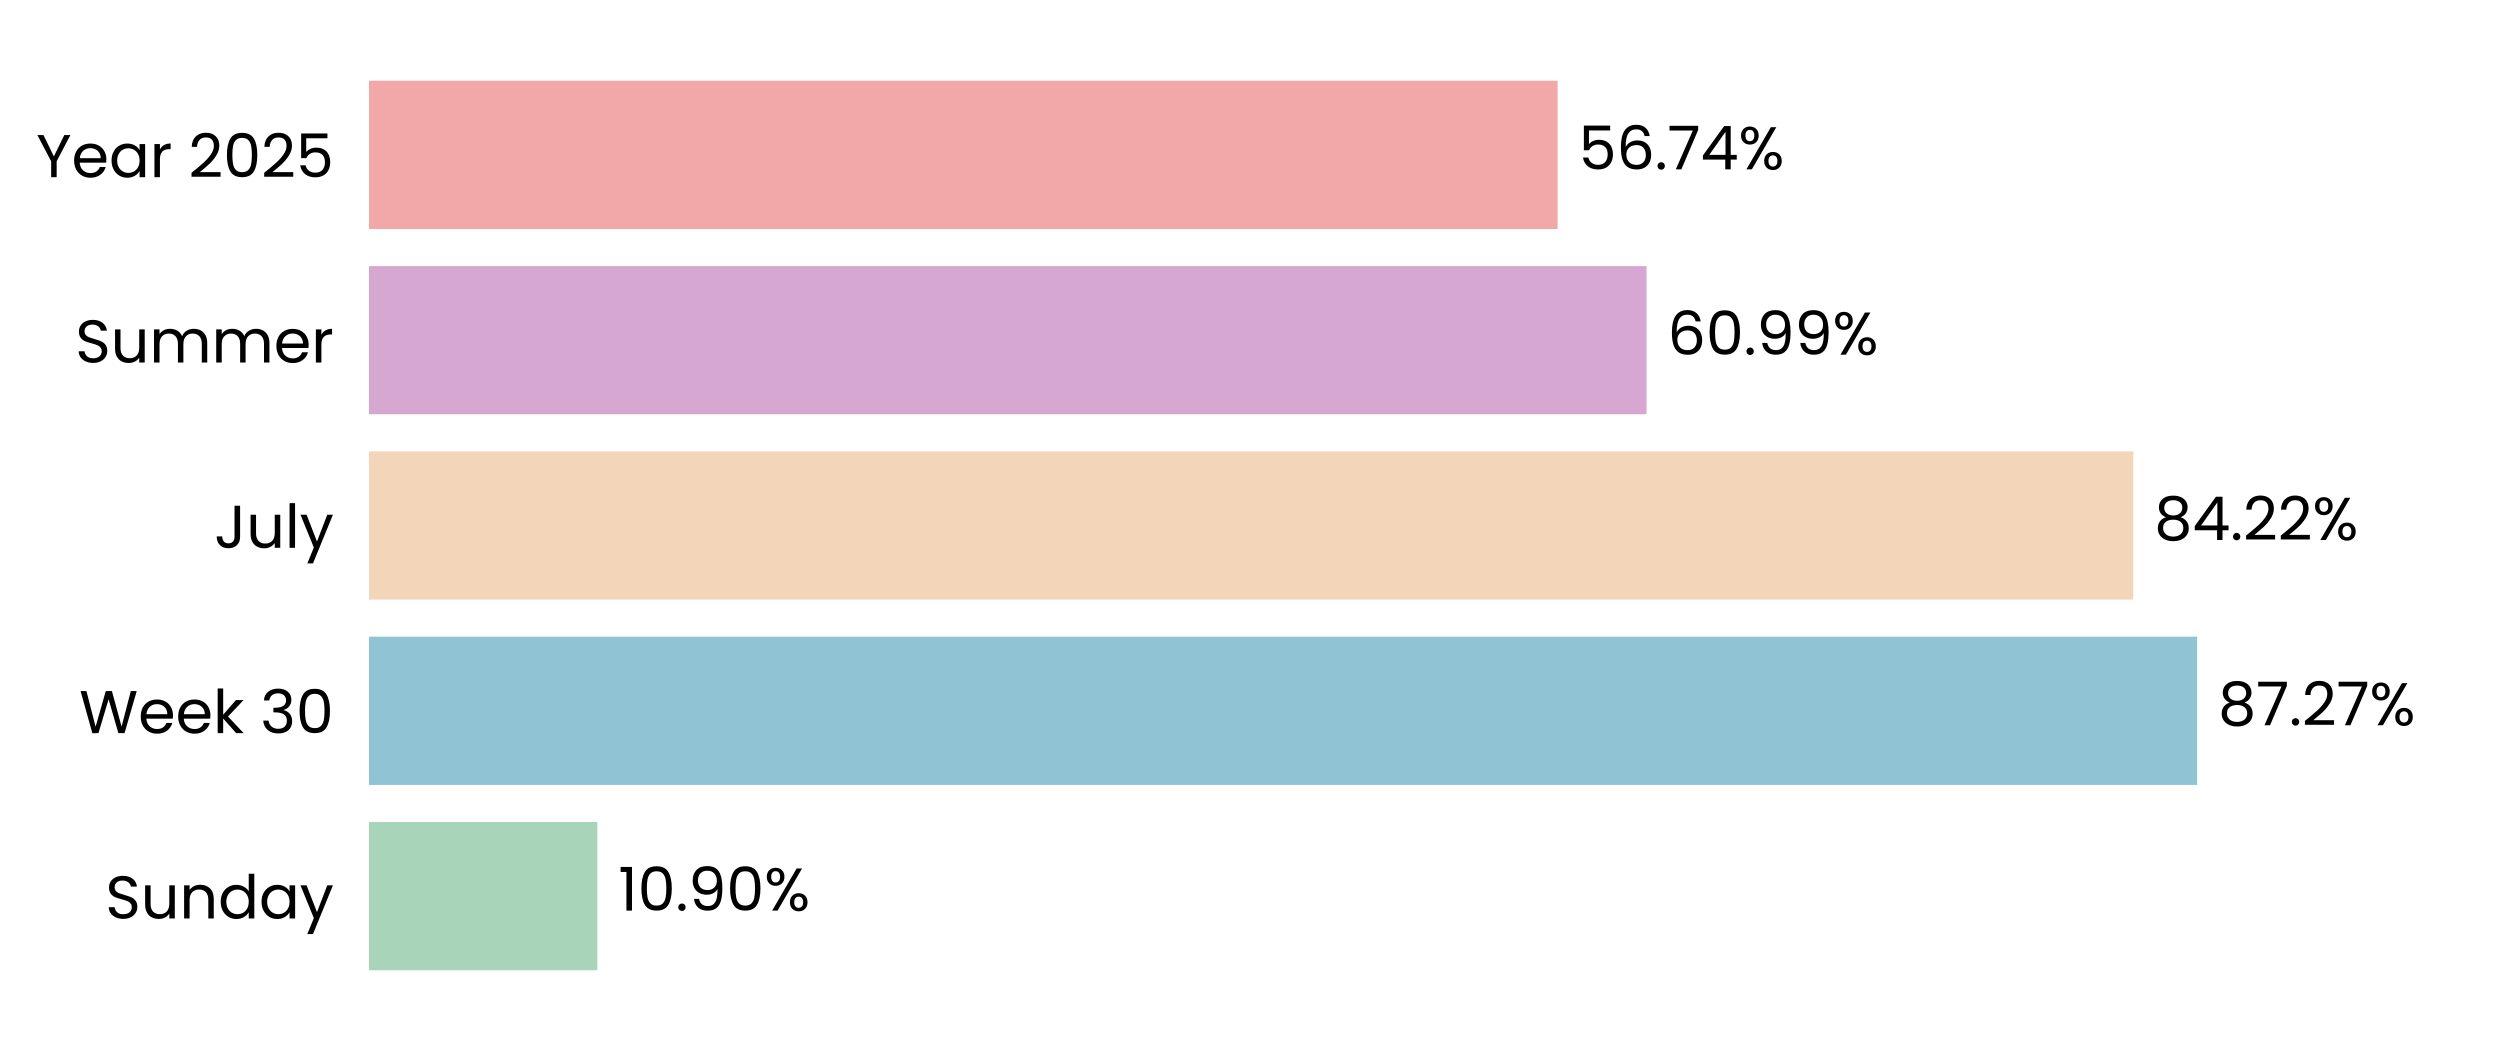
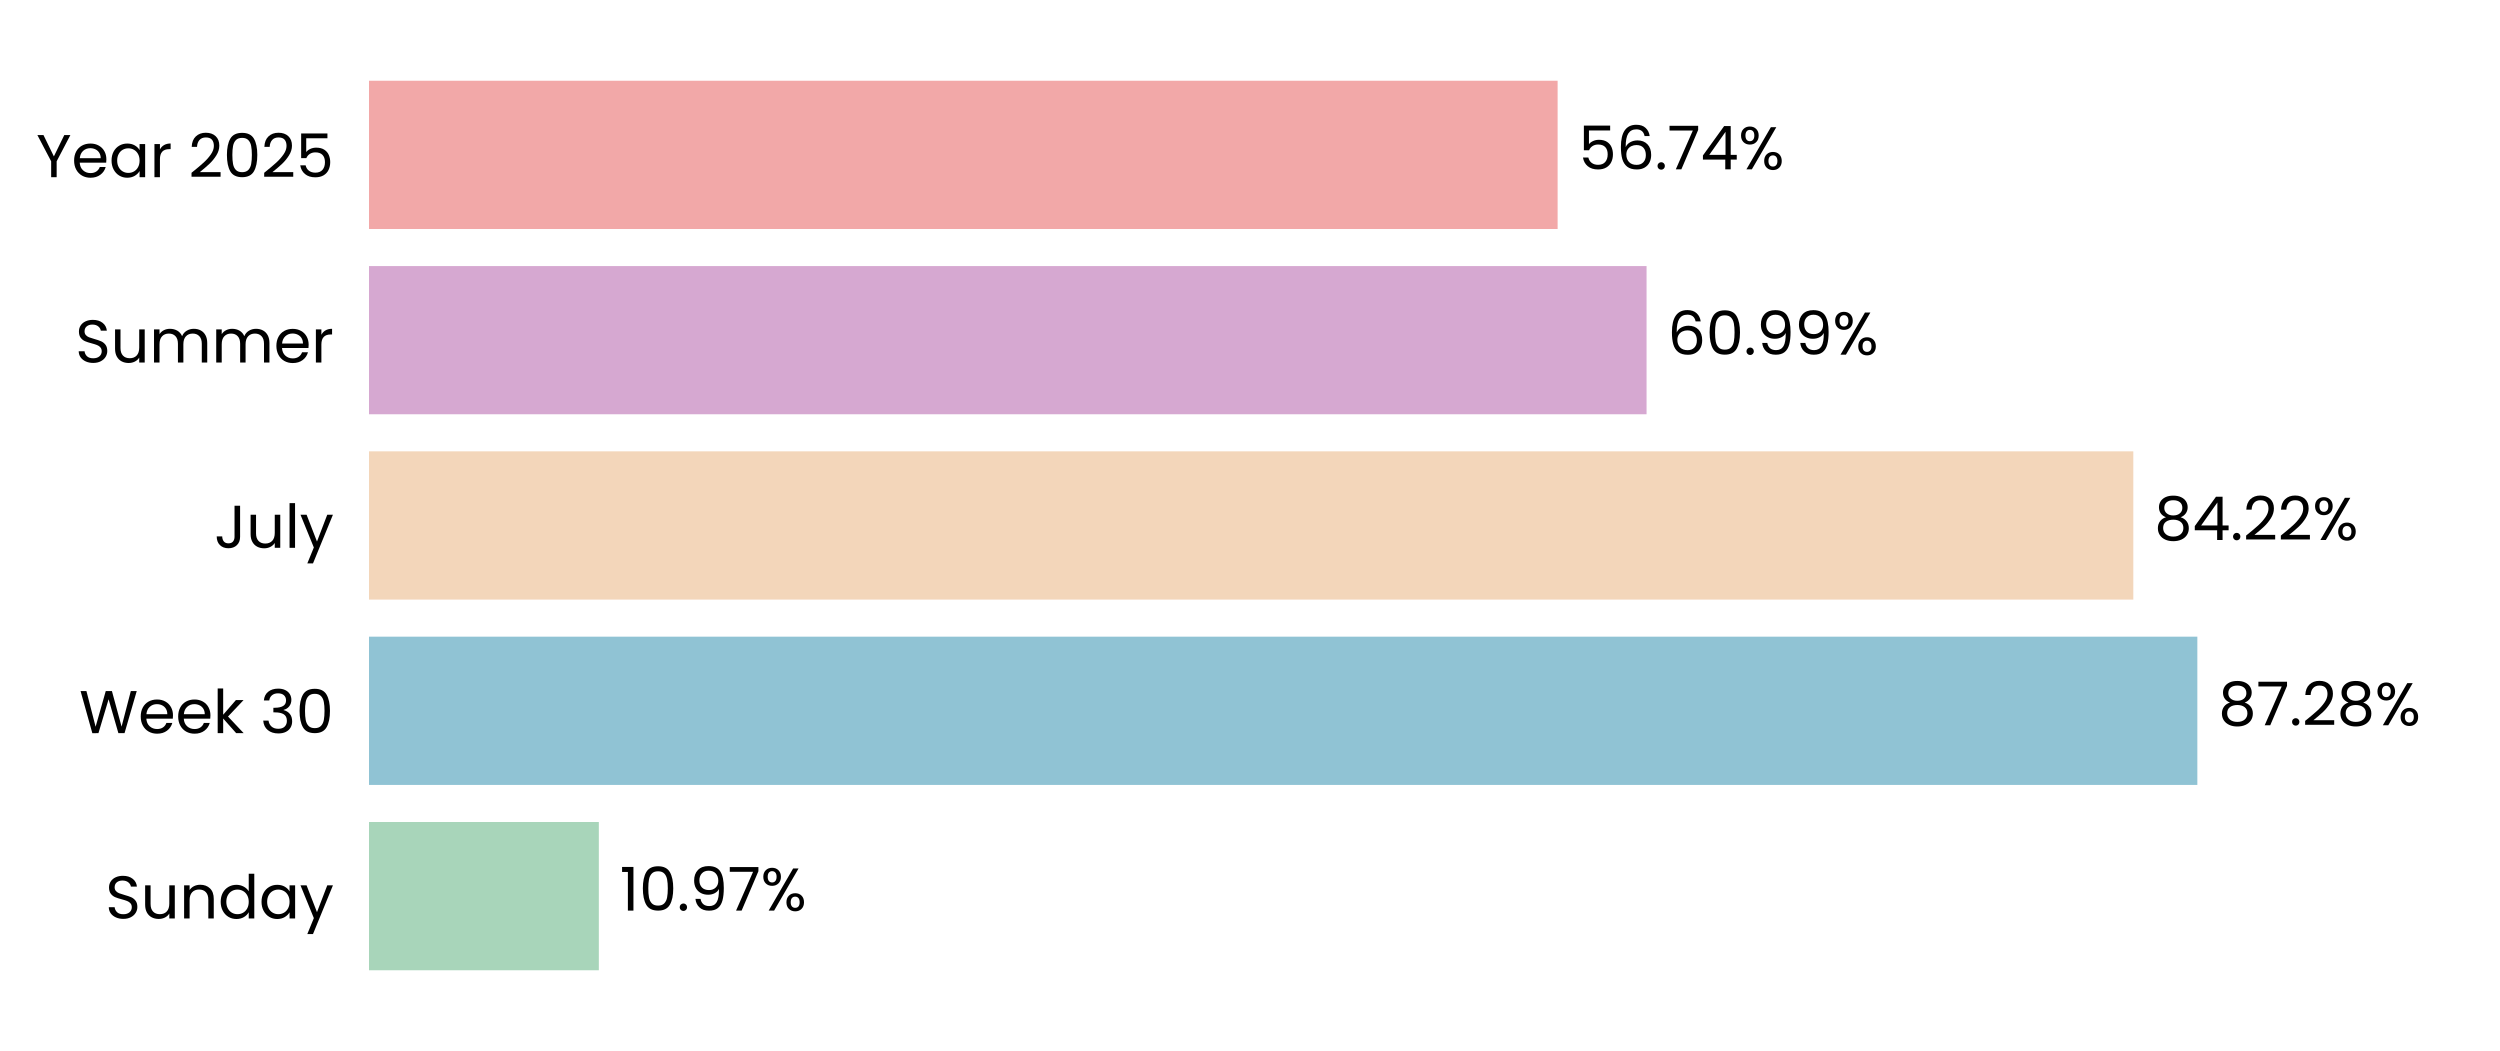
<svg xmlns="http://www.w3.org/2000/svg" xmlns:xlink="http://www.w3.org/1999/xlink" width="496.691pt" height="208.8pt" viewBox="0 0 496.691 208.8" version="1.1">
  <defs>
    <style type="text/css">*{stroke-linejoin: round; stroke-linecap: butt}</style>
  </defs>
  <g id="figure_1">
    <g id="patch_1">
      <path d="M 0 208.8  L 496.691 208.8  L 496.691 0  L 0 0  L 0 208.8  z " style="fill: none" />
    </g>
    <g id="axes_1">
      <g id="patch_2">
        <path d="M 73.311 201.6  L 489.491 201.6  L 489.491 7.2  L 73.311 7.2  L 73.311 201.6  z " style="fill: none" />
      </g>
      <g id="patch_3">
-         <path d="M 73.311 192.764  L 118.686 192.764  L 118.686 163.309  L 73.311 163.309  z " clip-path="url(#p280c6198c8)" style="fill: #a8d5ba" />
+         <path d="M 73.311 192.764  L 118.975 192.764  L 118.975 163.309  L 73.311 163.309  z " clip-path="url(#p1a17306292)" style="fill: #a8d5ba" />
      </g>
      <g id="patch_4">
-         <path d="M 73.311 155.945  L 436.519 155.945  L 436.519 126.491  L 73.311 126.491  z " clip-path="url(#p280c6198c8)" style="fill: #90c3d4" />
+         <path d="M 73.311 155.945  L 436.56 155.945  L 436.56 126.491  L 73.311 126.491  z " clip-path="url(#p1a17306292)" style="fill: #90c3d4" />
      </g>
      <g id="patch_5">
-         <path d="M 73.311 119.127  L 423.829 119.127  L 423.829 89.673  L 73.311 89.673  z " clip-path="url(#p280c6198c8)" style="fill: #f3d6ba" />
+         <path d="M 73.311 119.127  L 423.838 119.127  L 423.838 89.673  L 73.311 89.673  z " clip-path="url(#p1a17306292)" style="fill: #f3d6ba" />
      </g>
      <g id="patch_6">
-         <path d="M 73.311 82.309  L 327.131 82.309  L 327.131 52.855  L 73.311 52.855  z " clip-path="url(#p280c6198c8)" style="fill: #d6a8d1" />
+         <path d="M 73.311 82.309  L 327.135 82.309  L 327.135 52.855  L 73.311 52.855  z " clip-path="url(#p1a17306292)" style="fill: #d6a8d1" />
      </g>
      <g id="patch_7">
-         <path d="M 73.311 45.491  L 309.461 45.491  L 309.461 16.036  L 73.311 16.036  z " clip-path="url(#p280c6198c8)" style="fill: #f2a8a8" />
+         <path d="M 73.311 45.491  L 309.462 45.491  L 309.462 16.036  L 73.311 16.036  z " clip-path="url(#p1a17306292)" style="fill: #f2a8a8" />
      </g>
      <g id="matplotlib.axis_1">
        <g id="ytick_1">
          <g id="text_1">
            <g transform="translate(20.92875 182.4764) scale(0.12 -0.12)">
              <defs>
                <path id="Poppins-Regular-53" d="M 1907 -45  Q 1466 -45 1117 112  Q 768 269 569 547  Q 371 826 365 1190  L 986 1190  Q 1018 877 1245 662  Q 1472 448 1907 448  Q 2323 448 2563 656  Q 2803 864 2803 1190  Q 2803 1446 2662 1606  Q 2522 1766 2310 1849  Q 2099 1933 1741 2029  Q 1299 2144 1033 2259  Q 768 2374 579 2620  Q 390 2867 390 3283  Q 390 3648 576 3929  Q 762 4211 1098 4364  Q 1434 4518 1869 4518  Q 2496 4518 2896 4204  Q 3296 3891 3347 3373  L 2707 3373  Q 2675 3629 2438 3824  Q 2202 4019 1811 4019  Q 1446 4019 1216 3830  Q 986 3642 986 3302  Q 986 3059 1123 2905  Q 1261 2752 1462 2672  Q 1664 2592 2029 2490  Q 2470 2368 2739 2249  Q 3008 2131 3200 1884  Q 3392 1638 3392 1216  Q 3392 890 3219 602  Q 3046 314 2707 134  Q 2368 -45 1907 -45  z " transform="scale(0.015625)" />
                <path id="Poppins-Regular-75" d="M 3603 3507  L 3603 0  L 3021 0  L 3021 518  Q 2854 250 2556 99  Q 2259 -51 1901 -51  Q 1491 -51 1164 118  Q 838 288 649 627  Q 461 966 461 1453  L 461 3507  L 1037 3507  L 1037 1530  Q 1037 1011 1299 732  Q 1562 454 2016 454  Q 2483 454 2752 742  Q 3021 1030 3021 1581  L 3021 3507  L 3603 3507  z " transform="scale(0.015625)" />
                <path id="Poppins-Regular-6e" d="M 2202 3571  Q 2842 3571 3238 3184  Q 3635 2797 3635 2067  L 3635 0  L 3059 0  L 3059 1984  Q 3059 2509 2796 2787  Q 2534 3066 2080 3066  Q 1619 3066 1347 2778  Q 1075 2490 1075 1939  L 1075 0  L 493 0  L 493 3507  L 1075 3507  L 1075 3008  Q 1248 3277 1545 3424  Q 1843 3571 2202 3571  z " transform="scale(0.015625)" />
                <path id="Poppins-Regular-64" d="M 275 1766  Q 275 2304 492 2710  Q 710 3117 1091 3341  Q 1472 3565 1946 3565  Q 2355 3565 2707 3376  Q 3059 3187 3245 2880  L 3245 4736  L 3834 4736  L 3834 0  L 3245 0  L 3245 659  Q 3072 346 2733 144  Q 2394 -58 1939 -58  Q 1472 -58 1091 172  Q 710 403 492 819  Q 275 1235 275 1766  z M 3245 1760  Q 3245 2157 3085 2451  Q 2925 2746 2653 2902  Q 2381 3059 2054 3059  Q 1728 3059 1459 2905  Q 1190 2752 1030 2457  Q 870 2163 870 1766  Q 870 1363 1030 1065  Q 1190 768 1459 611  Q 1728 454 2054 454  Q 2381 454 2653 611  Q 2925 768 3085 1065  Q 3245 1363 3245 1760  z " transform="scale(0.015625)" />
                <path id="Poppins-Regular-61" d="M 275 1766  Q 275 2304 492 2710  Q 710 3117 1091 3341  Q 1472 3565 1939 3565  Q 2400 3565 2739 3366  Q 3078 3168 3245 2867  L 3245 3507  L 3834 3507  L 3834 0  L 3245 0  L 3245 653  Q 3072 346 2729 144  Q 2387 -58 1933 -58  Q 1466 -58 1088 172  Q 710 403 492 819  Q 275 1235 275 1766  z M 3245 1760  Q 3245 2157 3085 2451  Q 2925 2746 2653 2902  Q 2381 3059 2054 3059  Q 1728 3059 1459 2905  Q 1190 2752 1030 2457  Q 870 2163 870 1766  Q 870 1363 1030 1065  Q 1190 768 1459 611  Q 1728 454 2054 454  Q 2381 454 2653 611  Q 2925 768 3085 1065  Q 3245 1363 3245 1760  z " transform="scale(0.015625)" />
                <path id="Poppins-Regular-79" d="M 3514 3507  L 1402 -1651  L 800 -1651  L 1491 38  L 77 3507  L 723 3507  L 1824 666  L 2912 3507  L 3514 3507  z " transform="scale(0.015625)" />
              </defs>
              <use xlink:href="#Poppins-Regular-53" />
              <use xlink:href="#Poppins-Regular-75" transform="translate(58.7 0)" />
              <use xlink:href="#Poppins-Regular-6e" transform="translate(122.7 0)" />
              <use xlink:href="#Poppins-Regular-64" transform="translate(186.7 0)" />
              <use xlink:href="#Poppins-Regular-61" transform="translate(254.3 0)" />
              <use xlink:href="#Poppins-Regular-79" transform="translate(321.8999 0)" />
            </g>
          </g>
        </g>
        <g id="ytick_2">
          <g id="text_2">
            <g transform="translate(15.73125 145.6582) scale(0.12 -0.12)">
              <defs>
                <path id="Poppins-Regular-57" d="M 6099 4461  L 4806 0  L 4154 0  L 3117 3590  L 2042 0  L 1395 -6  L 147 4461  L 768 4461  L 1741 678  L 2816 4461  L 3469 4461  L 4493 691  L 5472 4461  L 6099 4461  z " transform="scale(0.015625)" />
                <path id="Poppins-Regular-65" d="M 3693 1888  Q 3693 1722 3674 1536  L 870 1536  Q 902 1018 1225 726  Q 1549 435 2010 435  Q 2387 435 2640 611  Q 2893 787 2995 1082  L 3622 1082  Q 3482 576 3059 259  Q 2637 -58 2010 -58  Q 1510 -58 1116 166  Q 723 390 499 803  Q 275 1216 275 1760  Q 275 2304 492 2713  Q 710 3123 1104 3344  Q 1498 3565 2010 3565  Q 2509 3565 2893 3347  Q 3277 3130 3485 2749  Q 3693 2368 3693 1888  z M 3091 2010  Q 3091 2342 2944 2582  Q 2797 2822 2544 2947  Q 2291 3072 1984 3072  Q 1542 3072 1232 2790  Q 922 2509 877 2010  L 3091 2010  z " transform="scale(0.015625)" />
                <path id="Poppins-Regular-6b" d="M 2451 0  L 1075 1549  L 1075 0  L 493 0  L 493 4736  L 1075 4736  L 1075 1952  L 2426 3507  L 3238 3507  L 1587 1760  L 3245 0  L 2451 0  z " transform="scale(0.015625)" />
                <path id="Poppins-Regular-20" transform="scale(0.015625)" />
                <path id="Poppins-Regular-33" d="M 384 3462  Q 429 4051 838 4384  Q 1248 4717 1901 4717  Q 2336 4717 2653 4560  Q 2970 4403 3133 4134  Q 3296 3866 3296 3526  Q 3296 3130 3069 2842  Q 2842 2554 2477 2470  L 2477 2438  Q 2893 2336 3136 2035  Q 3379 1734 3379 1248  Q 3379 883 3212 592  Q 3046 301 2713 134  Q 2381 -32 1914 -32  Q 1235 -32 800 323  Q 365 678 314 1331  L 877 1331  Q 922 947 1190 704  Q 1459 461 1907 461  Q 2355 461 2588 694  Q 2822 928 2822 1299  Q 2822 1779 2502 1990  Q 2182 2202 1536 2202  L 1389 2202  L 1389 2688  L 1542 2688  Q 2131 2694 2432 2883  Q 2733 3072 2733 3469  Q 2733 3808 2512 4013  Q 2291 4218 1882 4218  Q 1485 4218 1241 4013  Q 998 3808 954 3462  L 384 3462  z " transform="scale(0.015625)" />
                <path id="Poppins-Regular-30" d="M 397 2362  Q 397 3462 755 4080  Q 1114 4698 2010 4698  Q 2899 4698 3257 4080  Q 3616 3462 3616 2362  Q 3616 1242 3257 621  Q 2899 0 2010 0  Q 1114 0 755 621  Q 397 1242 397 2362  z M 3040 2362  Q 3040 2918 2966 3305  Q 2893 3693 2665 3929  Q 2438 4166 2010 4166  Q 1574 4166 1347 3929  Q 1120 3693 1046 3305  Q 973 2918 973 2362  Q 973 1786 1046 1395  Q 1120 1005 1347 768  Q 1574 531 2010 531  Q 2438 531 2665 768  Q 2893 1005 2966 1395  Q 3040 1786 3040 2362  z " transform="scale(0.015625)" />
              </defs>
              <use xlink:href="#Poppins-Regular-57" />
              <use xlink:href="#Poppins-Regular-65" transform="translate(97.59999 0)" />
              <use xlink:href="#Poppins-Regular-65" transform="translate(159.6 0)" />
              <use xlink:href="#Poppins-Regular-6b" transform="translate(221.6 0)" />
              <use xlink:href="#Poppins-Regular-20" transform="translate(273.0999 0)" />
              <use xlink:href="#Poppins-Regular-33" transform="translate(299.7999 0)" />
              <use xlink:href="#Poppins-Regular-30" transform="translate(358.6999 0)" />
            </g>
          </g>
        </g>
        <g id="ytick_3">
          <g id="text_3">
            <g transform="translate(42.56437 108.84) scale(0.12 -0.12)">
              <defs>
                <path id="Poppins-Regular-4a" d="M 2739 4461  L 2739 1165  Q 2739 614 2400 284  Q 2061 -45 1504 -45  Q 941 -45 601 291  Q 262 627 262 1210  L 845 1210  Q 851 883 1014 678  Q 1178 474 1504 474  Q 1830 474 1990 669  Q 2150 864 2150 1165  L 2150 4461  L 2739 4461  z " transform="scale(0.015625)" />
                <path id="Poppins-Regular-6c" d="M 1075 4736  L 1075 0  L 493 0  L 493 4736  L 1075 4736  z " transform="scale(0.015625)" />
              </defs>
              <use xlink:href="#Poppins-Regular-4a" />
              <use xlink:href="#Poppins-Regular-75" transform="translate(52.99999 0)" />
              <use xlink:href="#Poppins-Regular-6c" transform="translate(117 0)" />
              <use xlink:href="#Poppins-Regular-79" transform="translate(141.6 0)" />
            </g>
          </g>
        </g>
        <g id="ytick_4">
          <g id="text_4">
            <g transform="translate(14.95125 72.02182) scale(0.12 -0.12)">
              <defs>
                <path id="Poppins-Regular-6d" d="M 4710 3571  Q 5120 3571 5440 3401  Q 5760 3232 5945 2893  Q 6131 2554 6131 2067  L 6131 0  L 5555 0  L 5555 1984  Q 5555 2509 5296 2787  Q 5037 3066 4595 3066  Q 4141 3066 3872 2774  Q 3603 2483 3603 1933  L 3603 0  L 3027 0  L 3027 1984  Q 3027 2509 2768 2787  Q 2509 3066 2067 3066  Q 1613 3066 1344 2774  Q 1075 2483 1075 1933  L 1075 0  L 493 0  L 493 3507  L 1075 3507  L 1075 3002  Q 1248 3277 1539 3424  Q 1830 3571 2182 3571  Q 2624 3571 2963 3372  Q 3302 3174 3469 2790  Q 3616 3162 3955 3366  Q 4294 3571 4710 3571  z " transform="scale(0.015625)" />
                <path id="Poppins-Regular-72" d="M 1075 2938  Q 1229 3238 1513 3404  Q 1798 3571 2208 3571  L 2208 2970  L 2054 2970  Q 1075 2970 1075 1907  L 1075 0  L 493 0  L 493 3507  L 1075 3507  L 1075 2938  z " transform="scale(0.015625)" />
              </defs>
              <use xlink:href="#Poppins-Regular-53" />
              <use xlink:href="#Poppins-Regular-75" transform="translate(58.7 0)" />
              <use xlink:href="#Poppins-Regular-6d" transform="translate(122.7 0)" />
              <use xlink:href="#Poppins-Regular-6d" transform="translate(225.7 0)" />
              <use xlink:href="#Poppins-Regular-65" transform="translate(328.7 0)" />
              <use xlink:href="#Poppins-Regular-72" transform="translate(390.6999 0)" />
            </g>
          </g>
        </g>
        <g id="ytick_5">
          <g id="text_5">
            <g transform="translate(7.2 35.20364) scale(0.12 -0.12)">
              <defs>
                <path id="Poppins-Regular-59" d="M 3616 4461  L 2163 1683  L 2163 0  L 1581 0  L 1581 1683  L 122 4461  L 768 4461  L 1869 2202  L 2970 4461  L 3616 4461  z " transform="scale(0.015625)" />
                <path id="Poppins-Regular-32" d="M 326 467  Q 1139 1120 1600 1539  Q 2061 1958 2377 2416  Q 2694 2874 2694 3315  Q 2694 3731 2492 3971  Q 2291 4211 1843 4211  Q 1408 4211 1168 3939  Q 928 3667 909 3213  L 346 3213  Q 371 3930 780 4320  Q 1190 4710 1837 4710  Q 2496 4710 2883 4345  Q 3270 3981 3270 3341  Q 3270 2810 2953 2307  Q 2637 1805 2233 1424  Q 1830 1043 1203 538  L 3405 538  L 3405 51  L 326 51  L 326 467  z " transform="scale(0.015625)" />
                <path id="Poppins-Regular-35" d="M 3347 4122  L 1101 4122  L 1101 2662  Q 1248 2867 1536 2998  Q 1824 3130 2157 3130  Q 2688 3130 3021 2909  Q 3354 2688 3498 2339  Q 3642 1990 3642 1600  Q 3642 1139 3469 774  Q 3296 410 2941 198  Q 2586 -13 2061 -13  Q 1389 -13 973 332  Q 557 678 467 1254  L 1037 1254  Q 1120 890 1389 685  Q 1658 480 2067 480  Q 2573 480 2829 784  Q 3085 1088 3085 1587  Q 3085 2086 2829 2358  Q 2573 2630 2074 2630  Q 1734 2630 1481 2467  Q 1229 2304 1114 2022  L 563 2022  L 563 4634  L 3347 4634  L 3347 4122  z " transform="scale(0.015625)" />
              </defs>
              <use xlink:href="#Poppins-Regular-59" />
              <use xlink:href="#Poppins-Regular-65" transform="translate(58.39999 0)" />
              <use xlink:href="#Poppins-Regular-61" transform="translate(120.4 0)" />
              <use xlink:href="#Poppins-Regular-72" transform="translate(188 0)" />
              <use xlink:href="#Poppins-Regular-20" transform="translate(225.3 0)" />
              <use xlink:href="#Poppins-Regular-32" transform="translate(252 0)" />
              <use xlink:href="#Poppins-Regular-30" transform="translate(309.4999 0)" />
              <use xlink:href="#Poppins-Regular-32" transform="translate(372.2999 0)" />
              <use xlink:href="#Poppins-Regular-35" transform="translate(429.7999 0)" />
            </g>
          </g>
        </g>
      </g>
      <g id="text_6">
-         <g transform="translate(122.8482 180.9164) scale(0.12 -0.12)">
+         <g transform="translate(123.1372 180.9164) scale(0.12 -0.12)">
          <defs>
            <path id="Poppins-Regular-31" d="M 243 4096  L 243 4627  L 1446 4627  L 1446 0  L 858 0  L 858 4096  L 243 4096  z " transform="scale(0.015625)" />
            <path id="Poppins-Regular-2e" d="M 678 -38  Q 512 -38 397 77  Q 282 192 282 358  Q 282 525 397 640  Q 512 755 678 755  Q 838 755 950 640  Q 1062 525 1062 358  Q 1062 192 950 77  Q 838 -38 678 -38  z " transform="scale(0.015625)" />
            <path id="Poppins-Regular-39" d="M 1146 1242  Q 1210 877 1443 678  Q 1677 480 2074 480  Q 2605 480 2857 896  Q 3110 1312 3098 2298  Q 2963 2010 2649 1846  Q 2336 1683 1952 1683  Q 1523 1683 1187 1859  Q 851 2035 659 2374  Q 467 2714 467 3194  Q 467 3878 864 4297  Q 1261 4717 1990 4717  Q 2886 4717 3248 4134  Q 3610 3552 3610 2400  Q 3610 1594 3466 1069  Q 3322 544 2979 269  Q 2637 -6 2042 -6  Q 1389 -6 1024 346  Q 659 698 608 1242  L 1146 1242  z M 2048 2176  Q 2477 2176 2752 2441  Q 3027 2707 3027 3162  Q 3027 3642 2758 3936  Q 2490 4230 2003 4230  Q 1555 4230 1289 3948  Q 1024 3667 1024 3206  Q 1024 2739 1286 2457  Q 1549 2176 2048 2176  z " transform="scale(0.015625)" />
+             <path id="Poppins-Regular-37" d="M 3245 4173  L 1466 0  L 877 0  L 2682 4115  L 211 4115  L 211 4614  L 3245 4614  L 3245 4173  z " transform="scale(0.015625)" />
            <path id="Poppins-Regular-25" d="M 269 3584  Q 269 4019 531 4278  Q 794 4538 1203 4538  Q 1613 4538 1875 4278  Q 2138 4019 2138 3584  Q 2138 3142 1875 2883  Q 1613 2624 1203 2624  Q 794 2624 531 2883  Q 269 3142 269 3584  z M 4006 4467  L 1414 0  L 838 0  L 3430 4467  L 4006 4467  z M 1203 4179  Q 986 4179 861 4028  Q 736 3878 736 3584  Q 736 3290 861 3136  Q 986 2982 1203 2982  Q 1421 2982 1549 3139  Q 1677 3296 1677 3584  Q 1677 3878 1549 4028  Q 1421 4179 1203 4179  z M 2720 883  Q 2720 1325 2982 1584  Q 3245 1843 3654 1843  Q 4064 1843 4323 1584  Q 4582 1325 4582 883  Q 4582 448 4323 185  Q 4064 -77 3654 -77  Q 3245 -77 2982 182  Q 2720 442 2720 883  z M 3648 1478  Q 3430 1478 3302 1328  Q 3174 1178 3174 883  Q 3174 595 3302 444  Q 3430 294 3648 294  Q 3866 294 3994 444  Q 4122 595 4122 883  Q 4122 1178 3994 1328  Q 3866 1478 3648 1478  z " transform="scale(0.015625)" />
          </defs>
          <use xlink:href="#Poppins-Regular-31" />
          <use xlink:href="#Poppins-Regular-30" transform="translate(31.99998 0)" />
          <use xlink:href="#Poppins-Regular-2e" transform="translate(94.79997 0)" />
          <use xlink:href="#Poppins-Regular-39" transform="translate(115.8 0)" />
-           <use xlink:href="#Poppins-Regular-30" transform="translate(178.7999 0)" />
-           <use xlink:href="#Poppins-Regular-25" transform="translate(241.5999 0)" />
+           <use xlink:href="#Poppins-Regular-37" transform="translate(178.7999 0)" />
+           <use xlink:href="#Poppins-Regular-25" transform="translate(233.3999 0)" />
        </g>
      </g>
      <g id="text_7">
-         <g transform="translate(440.6809 144.0982) scale(0.12 -0.12)">
+         <g transform="translate(440.7222 144.0982) scale(0.12 -0.12)">
          <defs>
            <path id="Poppins-Regular-38" d="M 1242 2406  Q 883 2547 691 2816  Q 499 3085 499 3469  Q 499 3814 672 4092  Q 845 4371 1187 4534  Q 1530 4698 2016 4698  Q 2502 4698 2844 4534  Q 3187 4371 3363 4092  Q 3539 3814 3539 3469  Q 3539 3098 3340 2819  Q 3142 2541 2797 2406  Q 3194 2285 3427 1981  Q 3661 1677 3661 1248  Q 3661 832 3456 521  Q 3251 211 2876 41  Q 2502 -128 2016 -128  Q 1530 -128 1162 41  Q 794 211 589 521  Q 384 832 384 1248  Q 384 1677 614 1984  Q 845 2291 1242 2406  z M 2976 3398  Q 2976 3789 2720 4000  Q 2464 4211 2016 4211  Q 1574 4211 1318 4000  Q 1062 3789 1062 3392  Q 1062 3034 1328 2816  Q 1594 2598 2016 2598  Q 2445 2598 2710 2819  Q 2976 3040 2976 3398  z M 2016 2150  Q 1542 2150 1241 1929  Q 941 1709 941 1267  Q 941 858 1232 608  Q 1523 358 2016 358  Q 2509 358 2797 608  Q 3085 858 3085 1267  Q 3085 1696 2790 1923  Q 2496 2150 2016 2150  z " transform="scale(0.015625)" />
-             <path id="Poppins-Regular-37" d="M 3245 4173  L 1466 0  L 877 0  L 2682 4115  L 211 4115  L 211 4614  L 3245 4614  L 3245 4173  z " transform="scale(0.015625)" />
          </defs>
          <use xlink:href="#Poppins-Regular-38" />
          <use xlink:href="#Poppins-Regular-37" transform="translate(63.09999 0)" />
          <use xlink:href="#Poppins-Regular-2e" transform="translate(117.7 0)" />
          <use xlink:href="#Poppins-Regular-32" transform="translate(138.7 0)" />
-           <use xlink:href="#Poppins-Regular-37" transform="translate(196.2 0)" />
-           <use xlink:href="#Poppins-Regular-25" transform="translate(250.7999 0)" />
+           <use xlink:href="#Poppins-Regular-38" transform="translate(196.2 0)" />
+           <use xlink:href="#Poppins-Regular-25" transform="translate(259.2999 0)" />
        </g>
      </g>
      <g id="text_8">
-         <g transform="translate(427.991 107.28) scale(0.12 -0.12)">
+         <g transform="translate(428.0003 107.28) scale(0.12 -0.12)">
          <defs>
            <path id="Poppins-Regular-34" d="M 256 1030  L 256 1472  L 2502 4582  L 3200 4582  L 3200 1536  L 3840 1536  L 3840 1030  L 3200 1030  L 3200 0  L 2624 0  L 2624 1030  L 256 1030  z M 2650 3974  L 928 1536  L 2650 1536  L 2650 3974  z " transform="scale(0.015625)" />
          </defs>
          <use xlink:href="#Poppins-Regular-38" />
          <use xlink:href="#Poppins-Regular-34" transform="translate(63.09999 0)" />
          <use xlink:href="#Poppins-Regular-2e" transform="translate(126 0)" />
          <use xlink:href="#Poppins-Regular-32" transform="translate(147 0)" />
          <use xlink:href="#Poppins-Regular-32" transform="translate(204.5 0)" />
          <use xlink:href="#Poppins-Regular-25" transform="translate(261.9999 0)" />
        </g>
      </g>
      <g id="text_9">
-         <g transform="translate(331.2932 70.46182) scale(0.12 -0.12)">
+         <g transform="translate(331.2964 70.46182) scale(0.12 -0.12)">
          <defs>
            <path id="Poppins-Regular-36" d="M 2976 3526  Q 2835 4237 2099 4237  Q 1530 4237 1248 3798  Q 966 3360 973 2355  Q 1120 2688 1462 2877  Q 1805 3066 2227 3066  Q 2886 3066 3280 2656  Q 3674 2246 3674 1523  Q 3674 1088 3504 742  Q 3334 397 2992 192  Q 2650 -13 2163 -13  Q 1504 -13 1133 281  Q 762 576 614 1094  Q 467 1613 467 2374  Q 467 4723 2106 4723  Q 2733 4723 3091 4384  Q 3450 4045 3514 3526  L 2976 3526  z M 2106 2573  Q 1830 2573 1587 2461  Q 1344 2349 1193 2121  Q 1043 1894 1043 1568  Q 1043 1082 1324 778  Q 1606 474 2131 474  Q 2579 474 2844 752  Q 3110 1030 3110 1504  Q 3110 2003 2854 2288  Q 2598 2573 2106 2573  z " transform="scale(0.015625)" />
          </defs>
          <use xlink:href="#Poppins-Regular-36" />
          <use xlink:href="#Poppins-Regular-30" transform="translate(63.49999 0)" />
          <use xlink:href="#Poppins-Regular-2e" transform="translate(126.3 0)" />
          <use xlink:href="#Poppins-Regular-39" transform="translate(147.3 0)" />
          <use xlink:href="#Poppins-Regular-39" transform="translate(210.2999 0)" />
          <use xlink:href="#Poppins-Regular-25" transform="translate(273.2999 0)" />
        </g>
      </g>
      <g id="text_10">
-         <g transform="translate(313.6227 33.64364) scale(0.12 -0.12)">
+         <g transform="translate(313.6235 33.64364) scale(0.12 -0.12)">
          <use xlink:href="#Poppins-Regular-35" />
          <use xlink:href="#Poppins-Regular-36" transform="translate(62.79999 0)" />
          <use xlink:href="#Poppins-Regular-2e" transform="translate(126.3 0)" />
          <use xlink:href="#Poppins-Regular-37" transform="translate(147.3 0)" />
          <use xlink:href="#Poppins-Regular-34" transform="translate(201.8999 0)" />
          <use xlink:href="#Poppins-Regular-25" transform="translate(264.7999 0)" />
        </g>
      </g>
    </g>
  </g>
  <defs>
-     <clipPath id="p280c6198c8">
+     <clipPath id="p1a17306292">
      <rect x="73.311" y="7.2" width="416.18" height="194.4" />
    </clipPath>
  </defs>
</svg>
